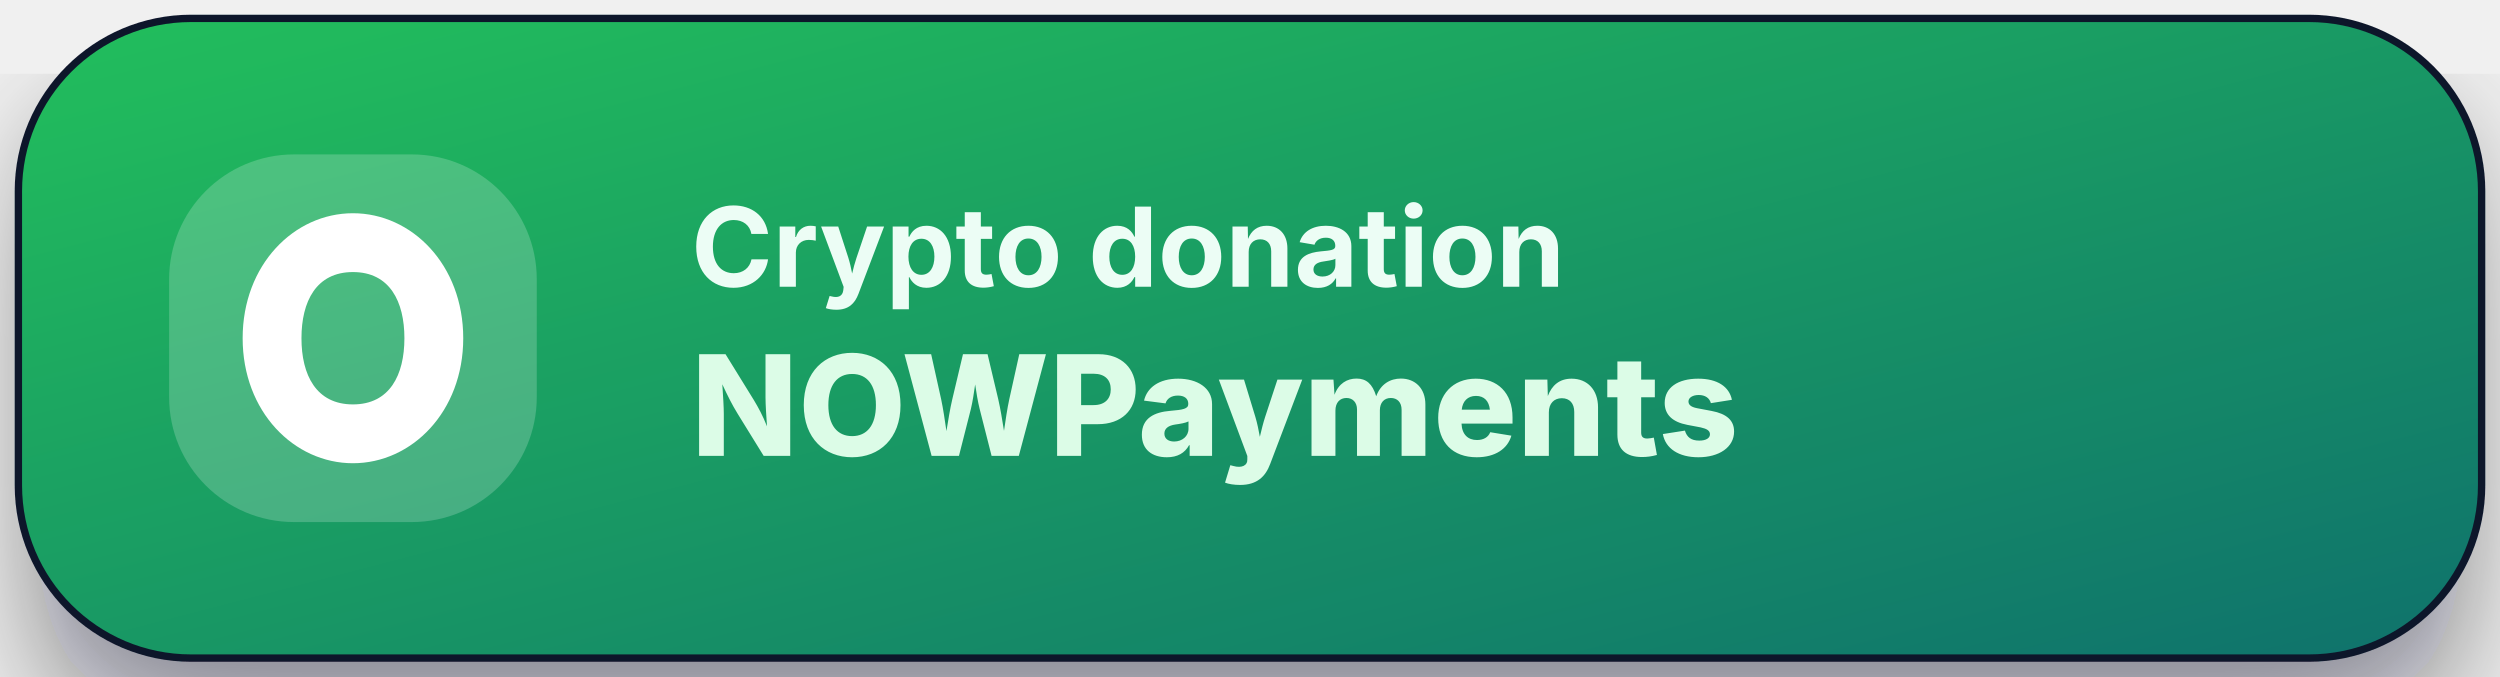
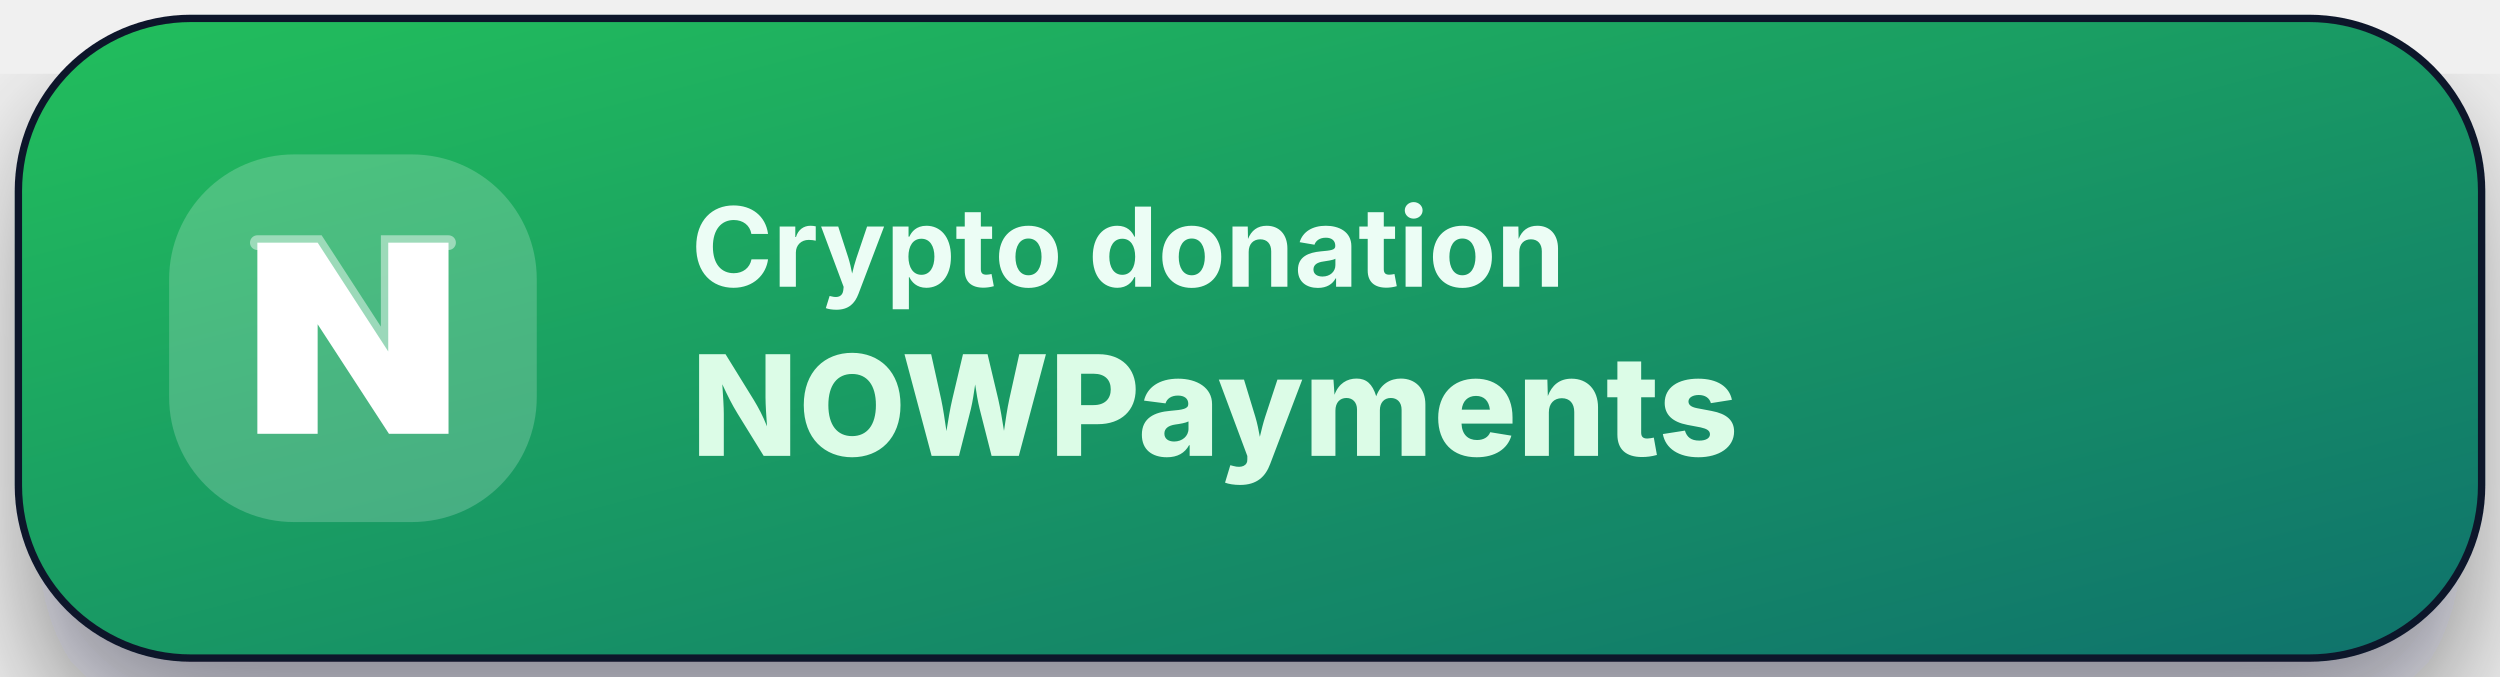
<svg xmlns="http://www.w3.org/2000/svg" width="340" height="92" viewBox="0 0 340 92" role="img" aria-label="Donate with NOWPayments">
  <defs>
    <linearGradient id="g" x1="0" y1="0" x2="1" y2="1">
      <stop offset="0" stop-color="#22c55e" />
      <stop offset="1" stop-color="#0f766e" />
    </linearGradient>
    <filter id="s" x="-20%" y="-40%" width="140%" height="180%">
      <feDropShadow dx="0" dy="10" stdDeviation="10" flood-color="#020617" flood-opacity="0.45" />
    </filter>
  </defs>
  <rect x="2" y="2" width="336" height="88" rx="24" fill="#0f172a" filter="url(#s)" />
  <rect x="3" y="3" width="334" height="86" rx="23" fill="url(#g)" opacity="0.96" />
  <rect x="23" y="21" width="50" height="50" rx="17" fill="rgba(255,255,255,0.2)" />
-   <path d="M48 29c8 0 15 7 15 17S56 63 48 63 33 56 33 46s7-17 15-17Zm0 8c-5 0-7 4-7 9s2 9 7 9 7-4 7-9-2-9-7-9Z" fill="#fff" />
+   <path d="M35 59V33h8.2l9.6 14.8V33H61v26h-8.1l-9.7-14.9V59H35Z" fill="#fff" />
+   <path d="M35 33h8.2l9.6 14.8V33H61" fill="none" stroke="rgba(255,255,255,0.45)" stroke-width="2" stroke-linecap="round" />
  <text x="94" y="39" fill="#ecfdf5" font-family="Inter, Segoe UI, Arial, sans-serif" font-size="15" font-weight="700">Crypto donation</text>
  <text x="94" y="62" fill="#dcfce7" font-family="Inter, Segoe UI, Arial, sans-serif" font-size="19" font-weight="800">NOWPayments</text>
</svg>
